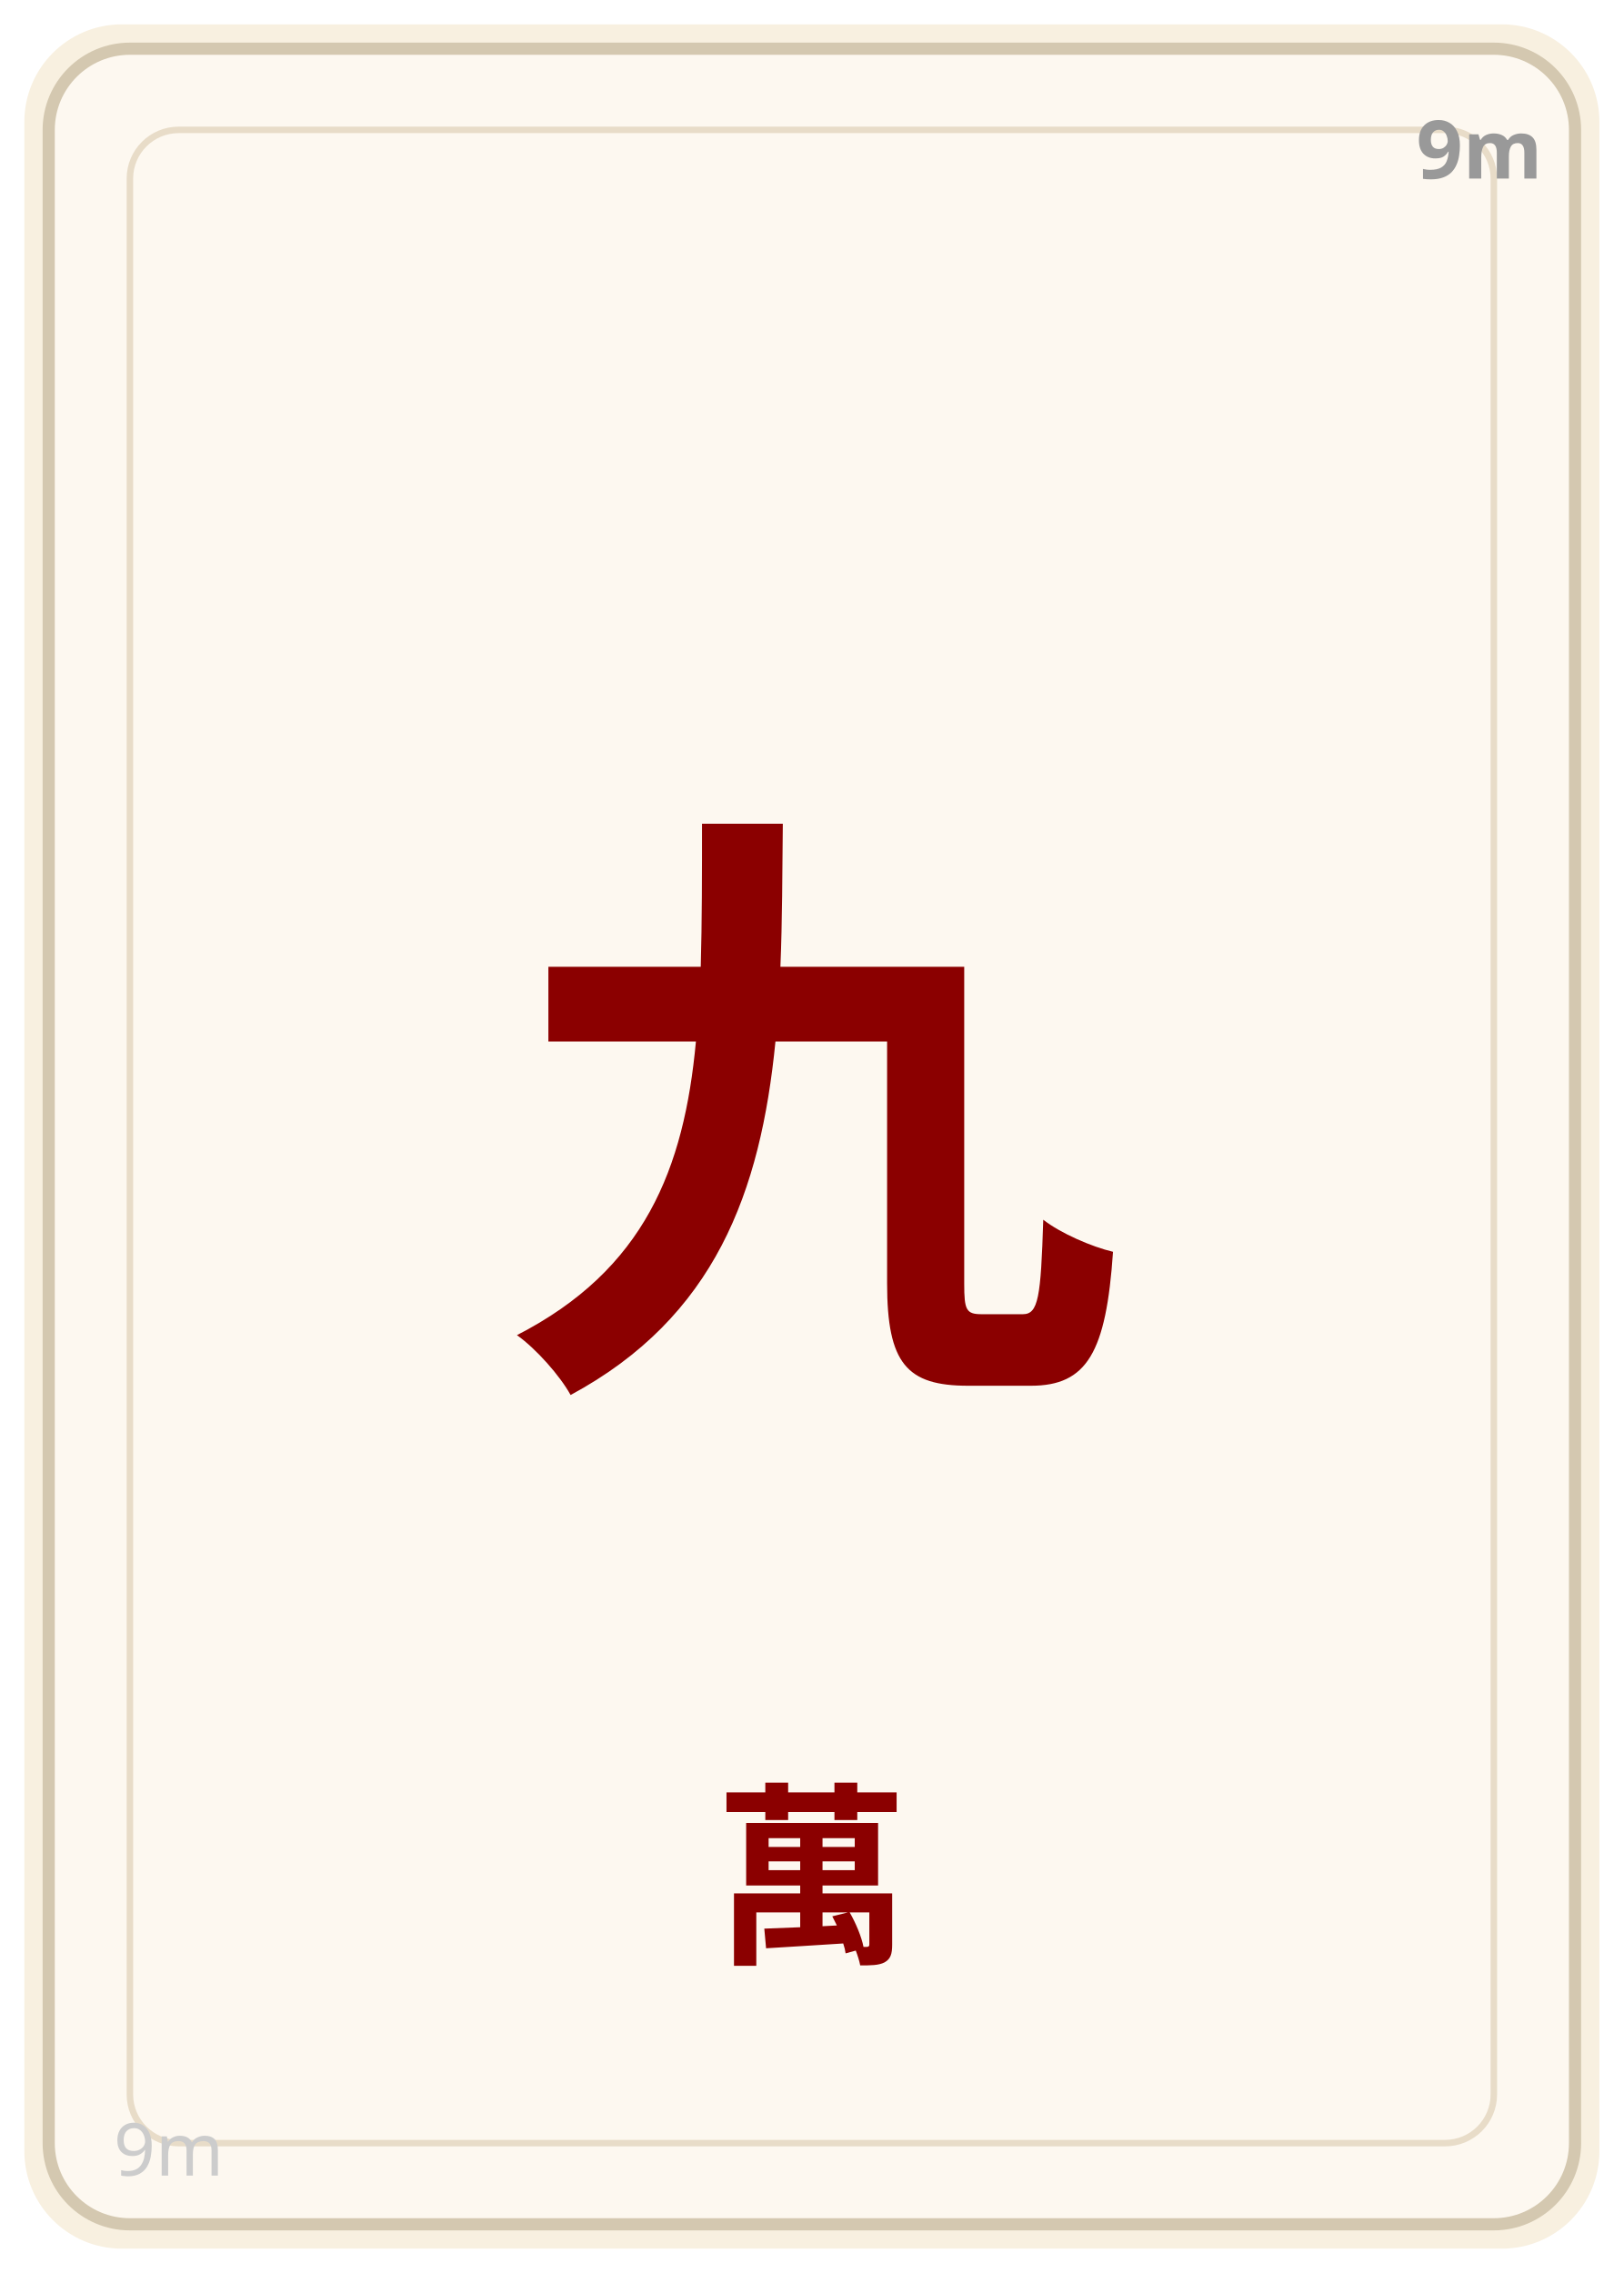
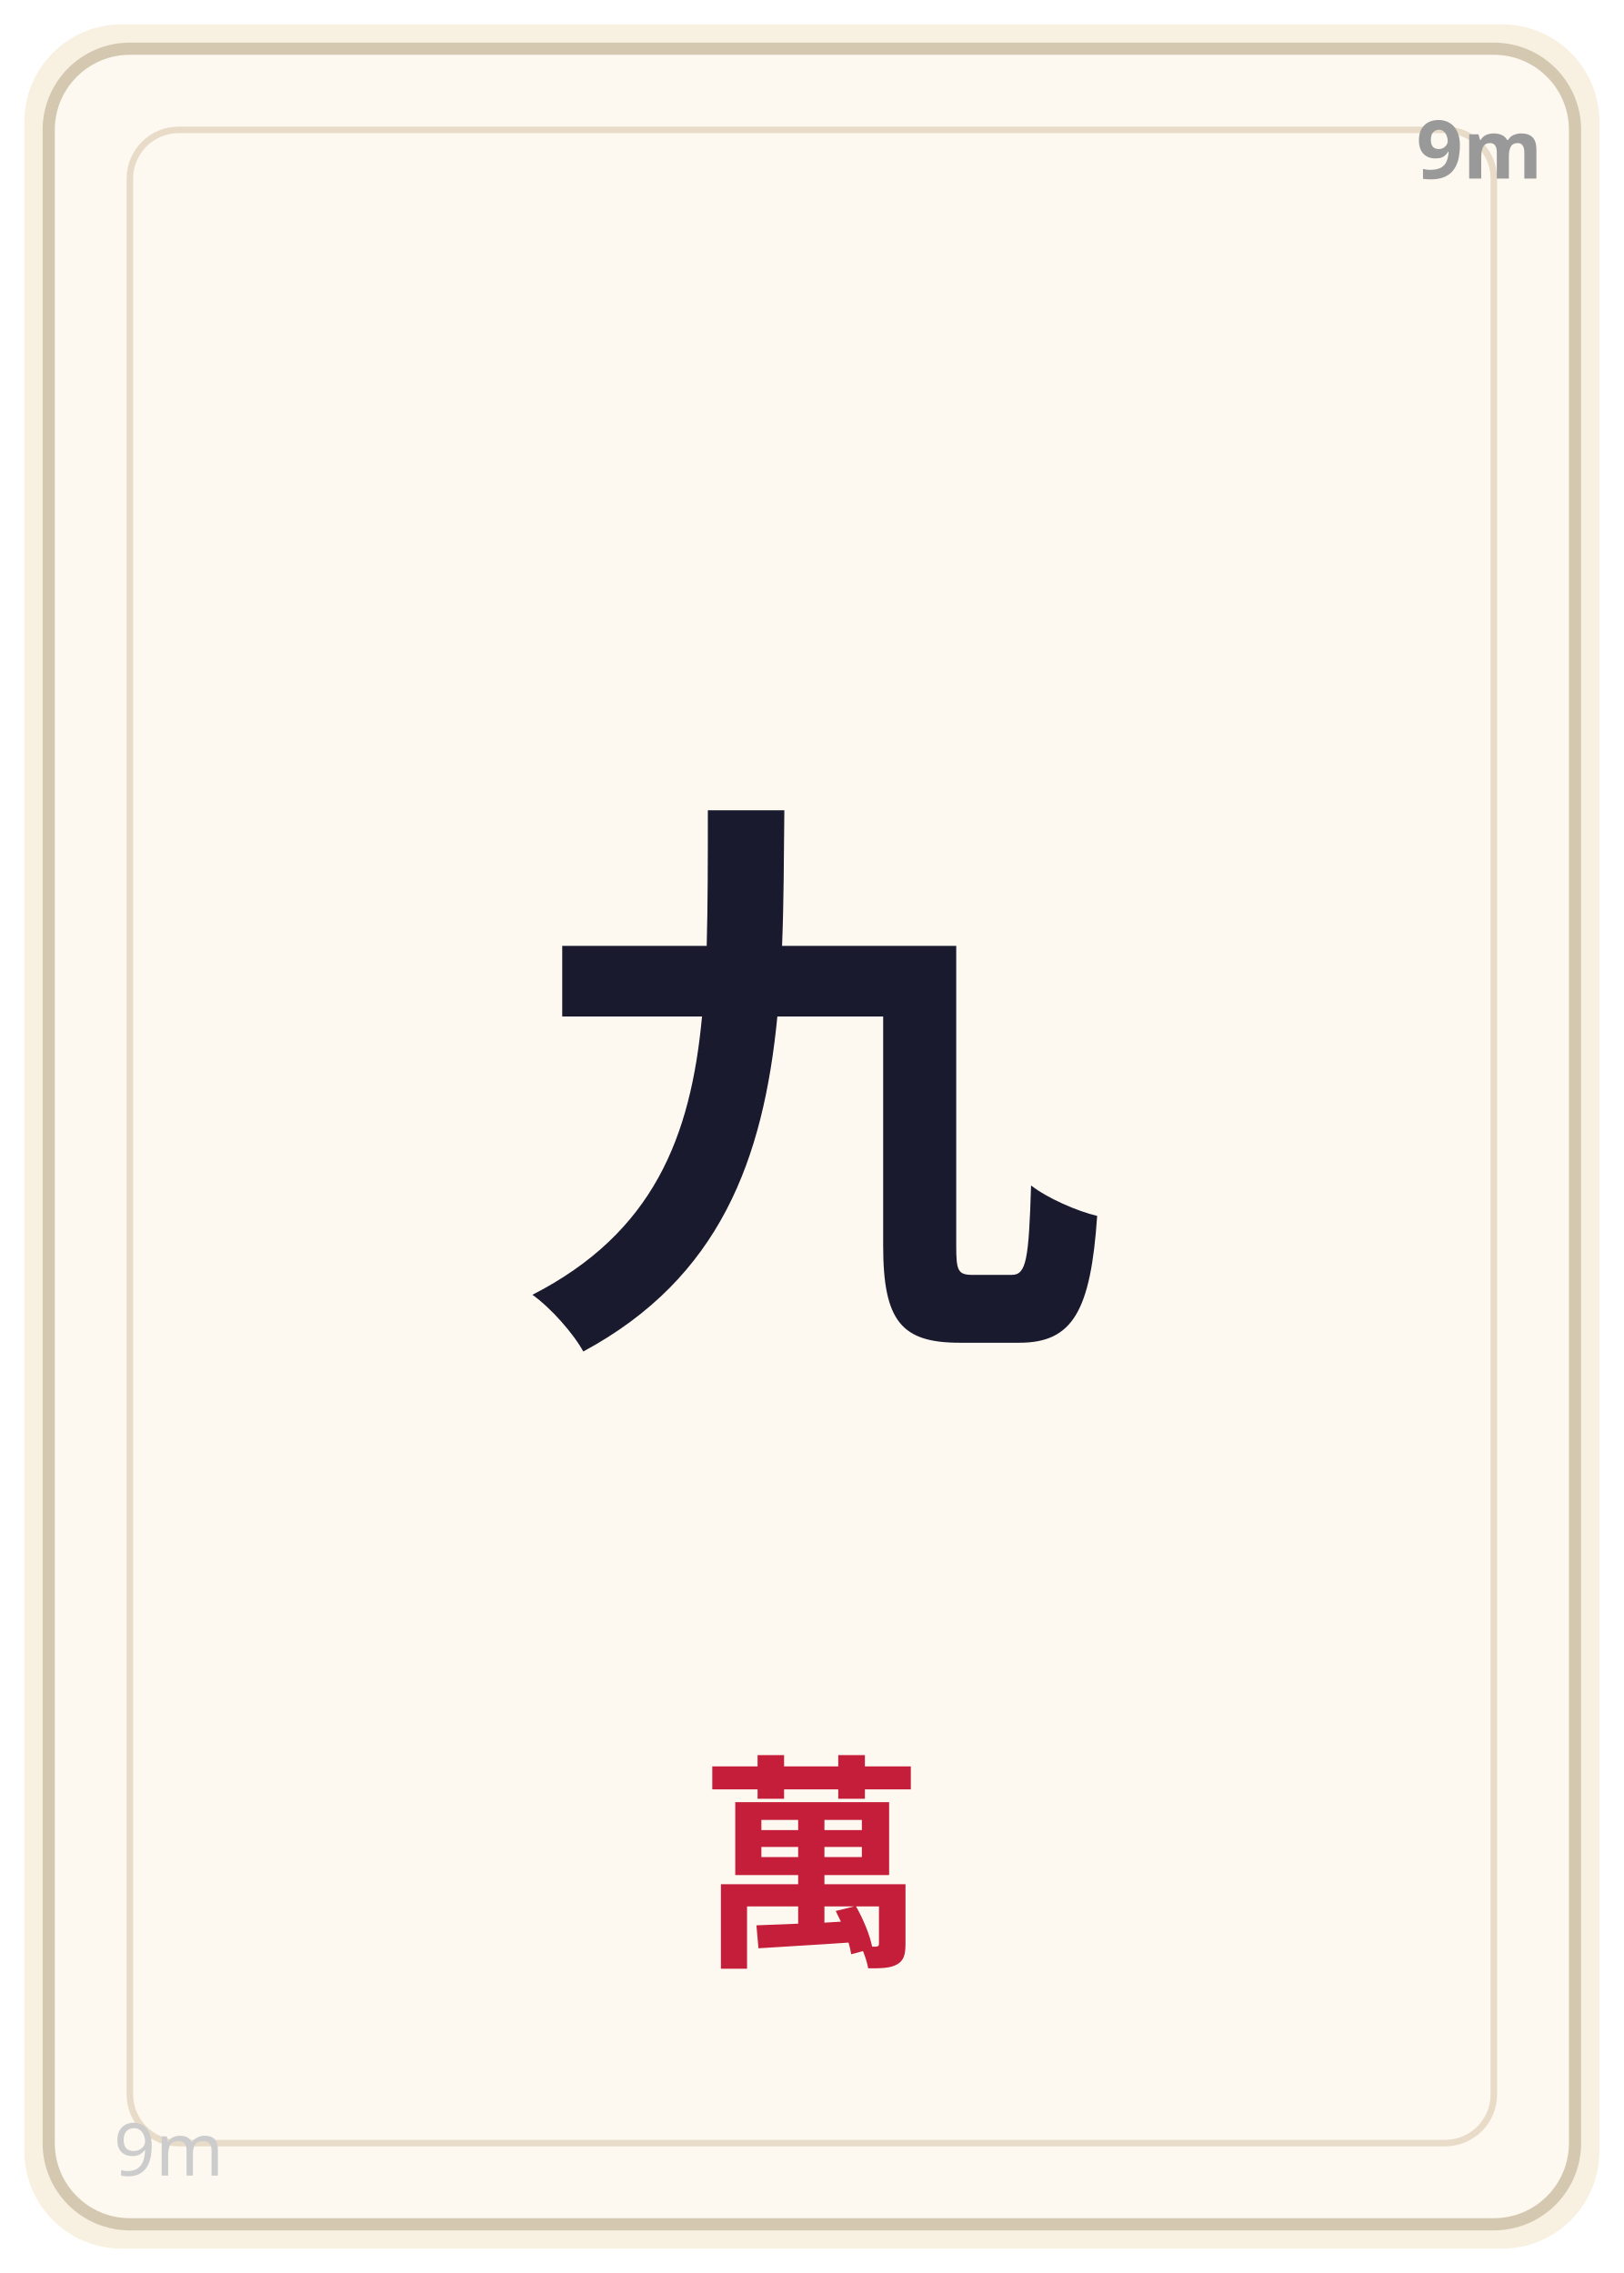
<svg xmlns="http://www.w3.org/2000/svg" viewBox="0 0 200 280" width="200" height="280">
  <rect x="3" y="3" width="194" height="274" rx="12" fill="#F8F0E0" />
  <rect x="6" y="6" width="188" height="268" rx="10" fill="#FDF8F0" stroke="#D4C8B0" stroke-width="1.5" />
  <rect x="16" y="16" width="168" height="248" rx="6" fill="none" stroke="#E8DCC8" stroke-width="0.8" />
-   <text x="100" y="165" text-anchor="middle" font-family="serif" font-size="76" font-weight="900" fill="#8B0000">九</text>
-   <text x="100" y="240" text-anchor="middle" font-family="serif" font-size="24" font-weight="700" fill="#8B0000">萬</text>
+   <text x="100" y="160" text-anchor="middle" font-family="serif" font-size="72" font-weight="900" fill="#1A1A2E">九</text>
+   <text x="100" y="240" text-anchor="middle" font-family="serif" font-size="28" font-weight="700" fill="#C41E3A">萬</text>
  <text x="190" y="22" text-anchor="end" font-family="sans-serif" font-size="10" font-weight="600" fill="#999">9m</text>
  <text x="14" y="268" text-anchor="start" font-family="sans-serif" font-size="9" fill="#CCC">9m</text>
</svg>
